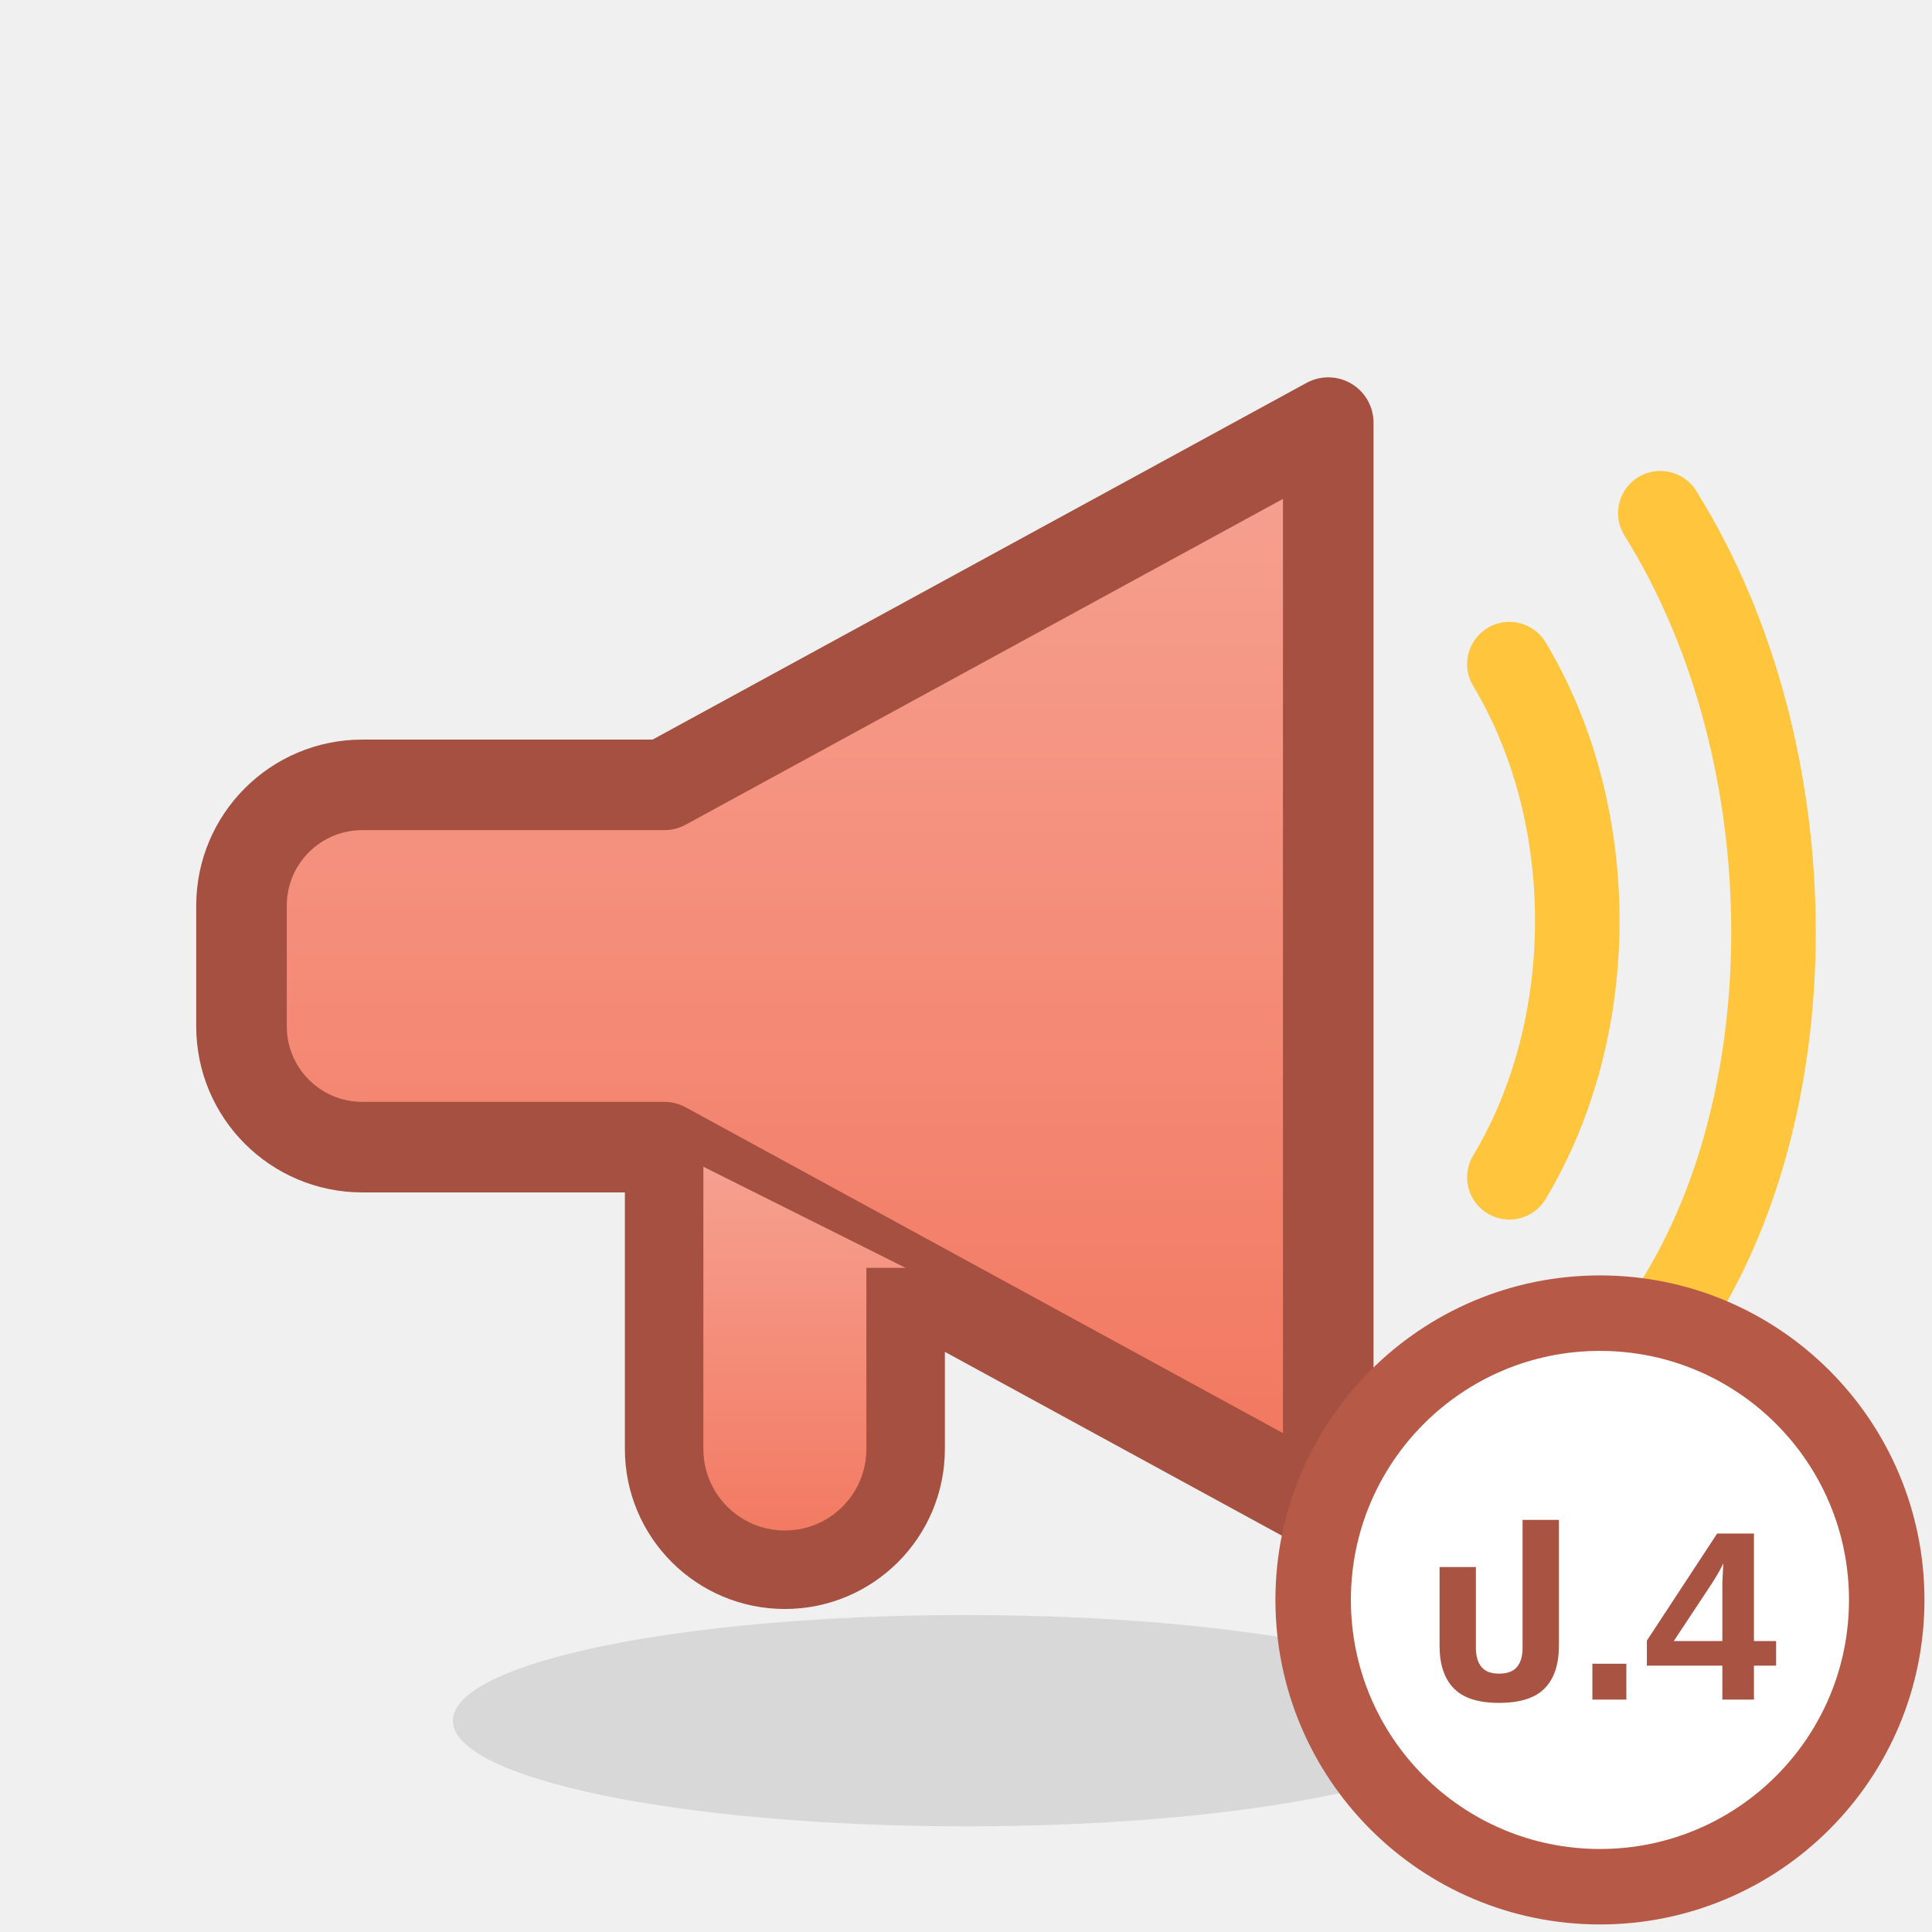
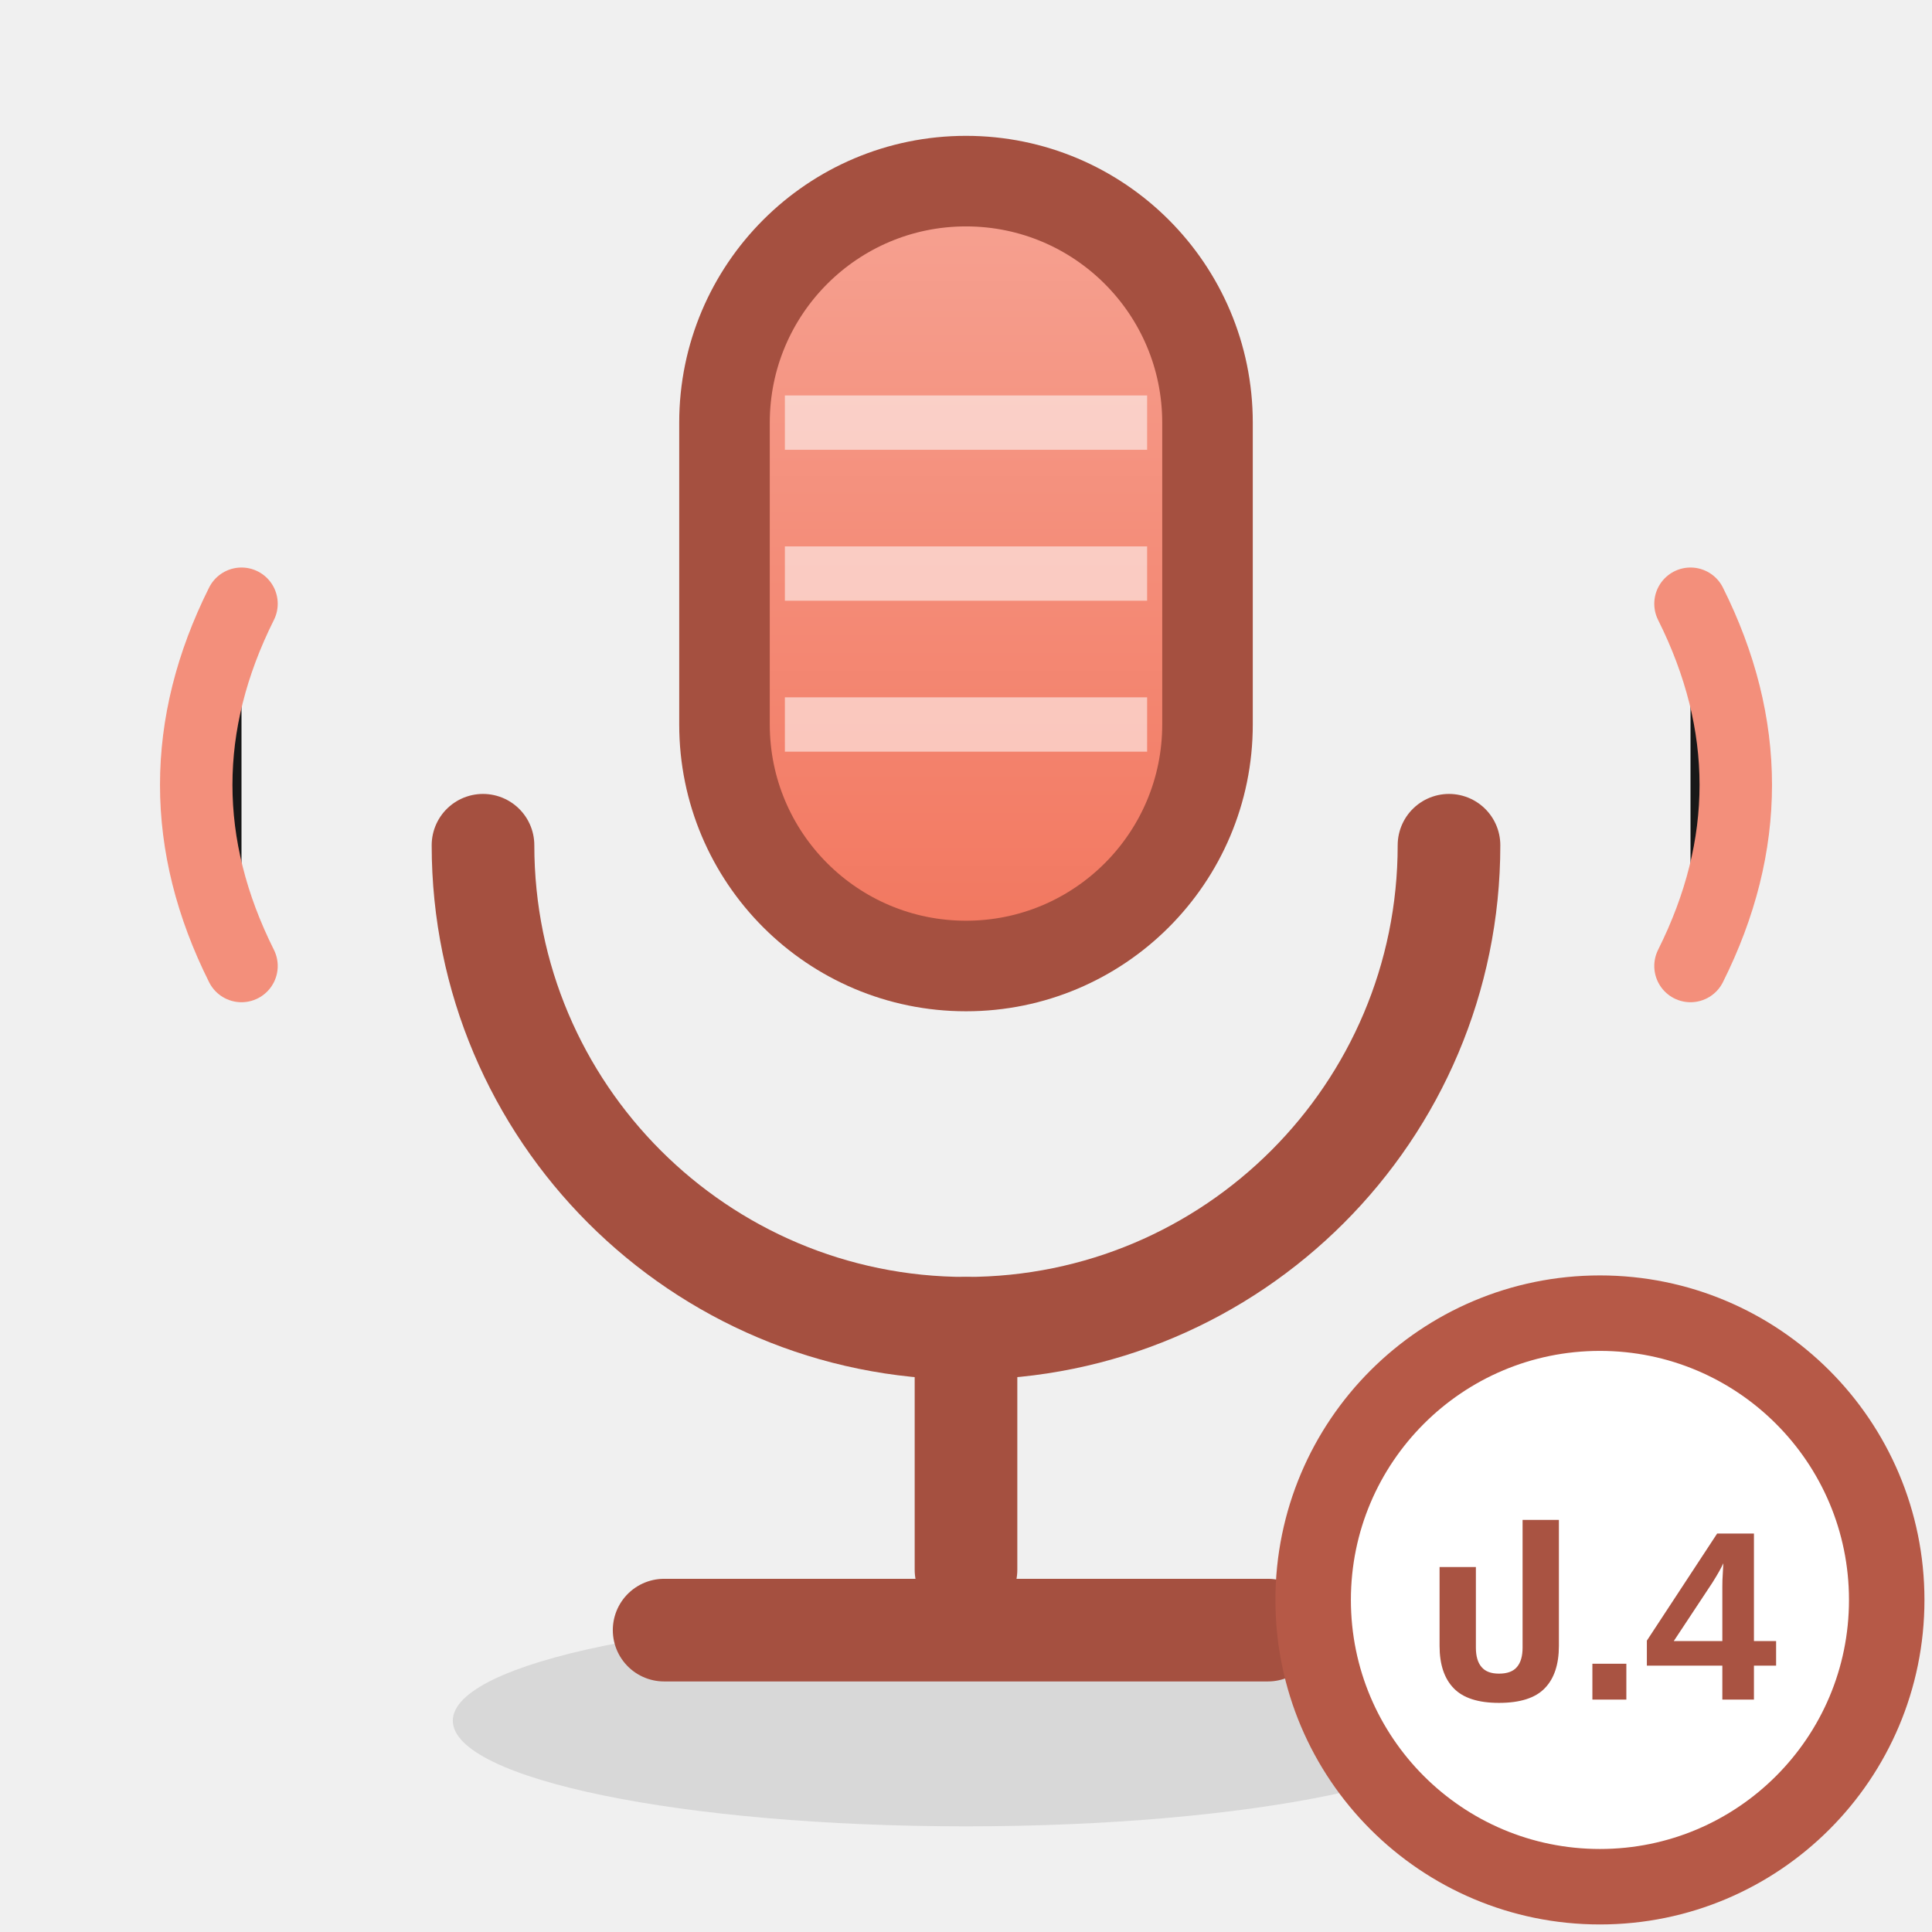
<svg xmlns="http://www.w3.org/2000/svg" viewBox="0 0 64 64" role="img" aria-label="ฟังสะกดคำไทย ป.4">
  <defs>
    <linearGradient id="g" x1="0" y1="0" x2="0" y2="1">
      <stop offset="0" stop-color="#f6a292" />
      <stop offset="1" stop-color="#F2765E" />
    </linearGradient>
    <linearGradient id="g2" x1="0" y1="0" x2="0" y2="1">
      <stop offset="0" stop-color="#ffffff" />
      <stop offset="1" stop-color="#fbd9d2" />
    </linearGradient>
  </defs>
  <ellipse cx="32" cy="57" rx="17" ry="3.5" fill="#000" opacity="0.10" />
-   <path d="M12 26h10l22-12v36L22 38H12a4 4 0 0 1-4-4v-4a4 4 0 0 1 4-4z" fill="url(#g)" stroke="#a55040" stroke-width="3" stroke-linejoin="round" />
-   <path d="M22 38v10a4 4 0 0 0 8 0v-6" fill="url(#g)" stroke="#a55040" stroke-width="2.6" stroke-linejoin="round" />
-   <g fill="none" stroke="#FFC53D" stroke-width="2.8" stroke-linecap="round">
-     <path d="M50 22c3 5 3 12 0 17M55 17c5 8 5 20 0 27" />
+   <rect x="24" y="6" width="16" height="26" rx="8" fill="url(#g)" stroke="#a55040" stroke-width="3" />
+   <g stroke="#fff" stroke-width="1.8" opacity=".55">
+     <path d="M26 14h12M26 19h12M26 24h12" />
+   </g>
+   <path d="M16 28a16 16 0 0 0 32 0" fill="none" stroke="#a55040" stroke-width="3.4" stroke-linecap="round" />
+   <path d="M32 44v8" stroke="#a55040" stroke-width="3.4" stroke-linecap="round" />
+   <path d="M22 54h20" stroke="#a55040" stroke-width="3.4" stroke-linecap="round" />
+   <g stroke="#f3846e" stroke-width="2.4" stroke-linecap="round" opacity=".9">
+     <path d="M8 20c-2 4-2 8 0 12M56 20c2 4 2 8 0 12" />
  </g>
  <g>
    <circle cx="53" cy="53" r="9.5" fill="#fff" stroke="#b65947" stroke-width="2.5" />
    <text x="53" y="56.3" font-family="'Sarabun','Noto Sans Thai',Arial,sans-serif" font-size="8" font-weight="bold" fill="#a95342" text-anchor="middle">ป.4</text>
  </g>
</svg>
